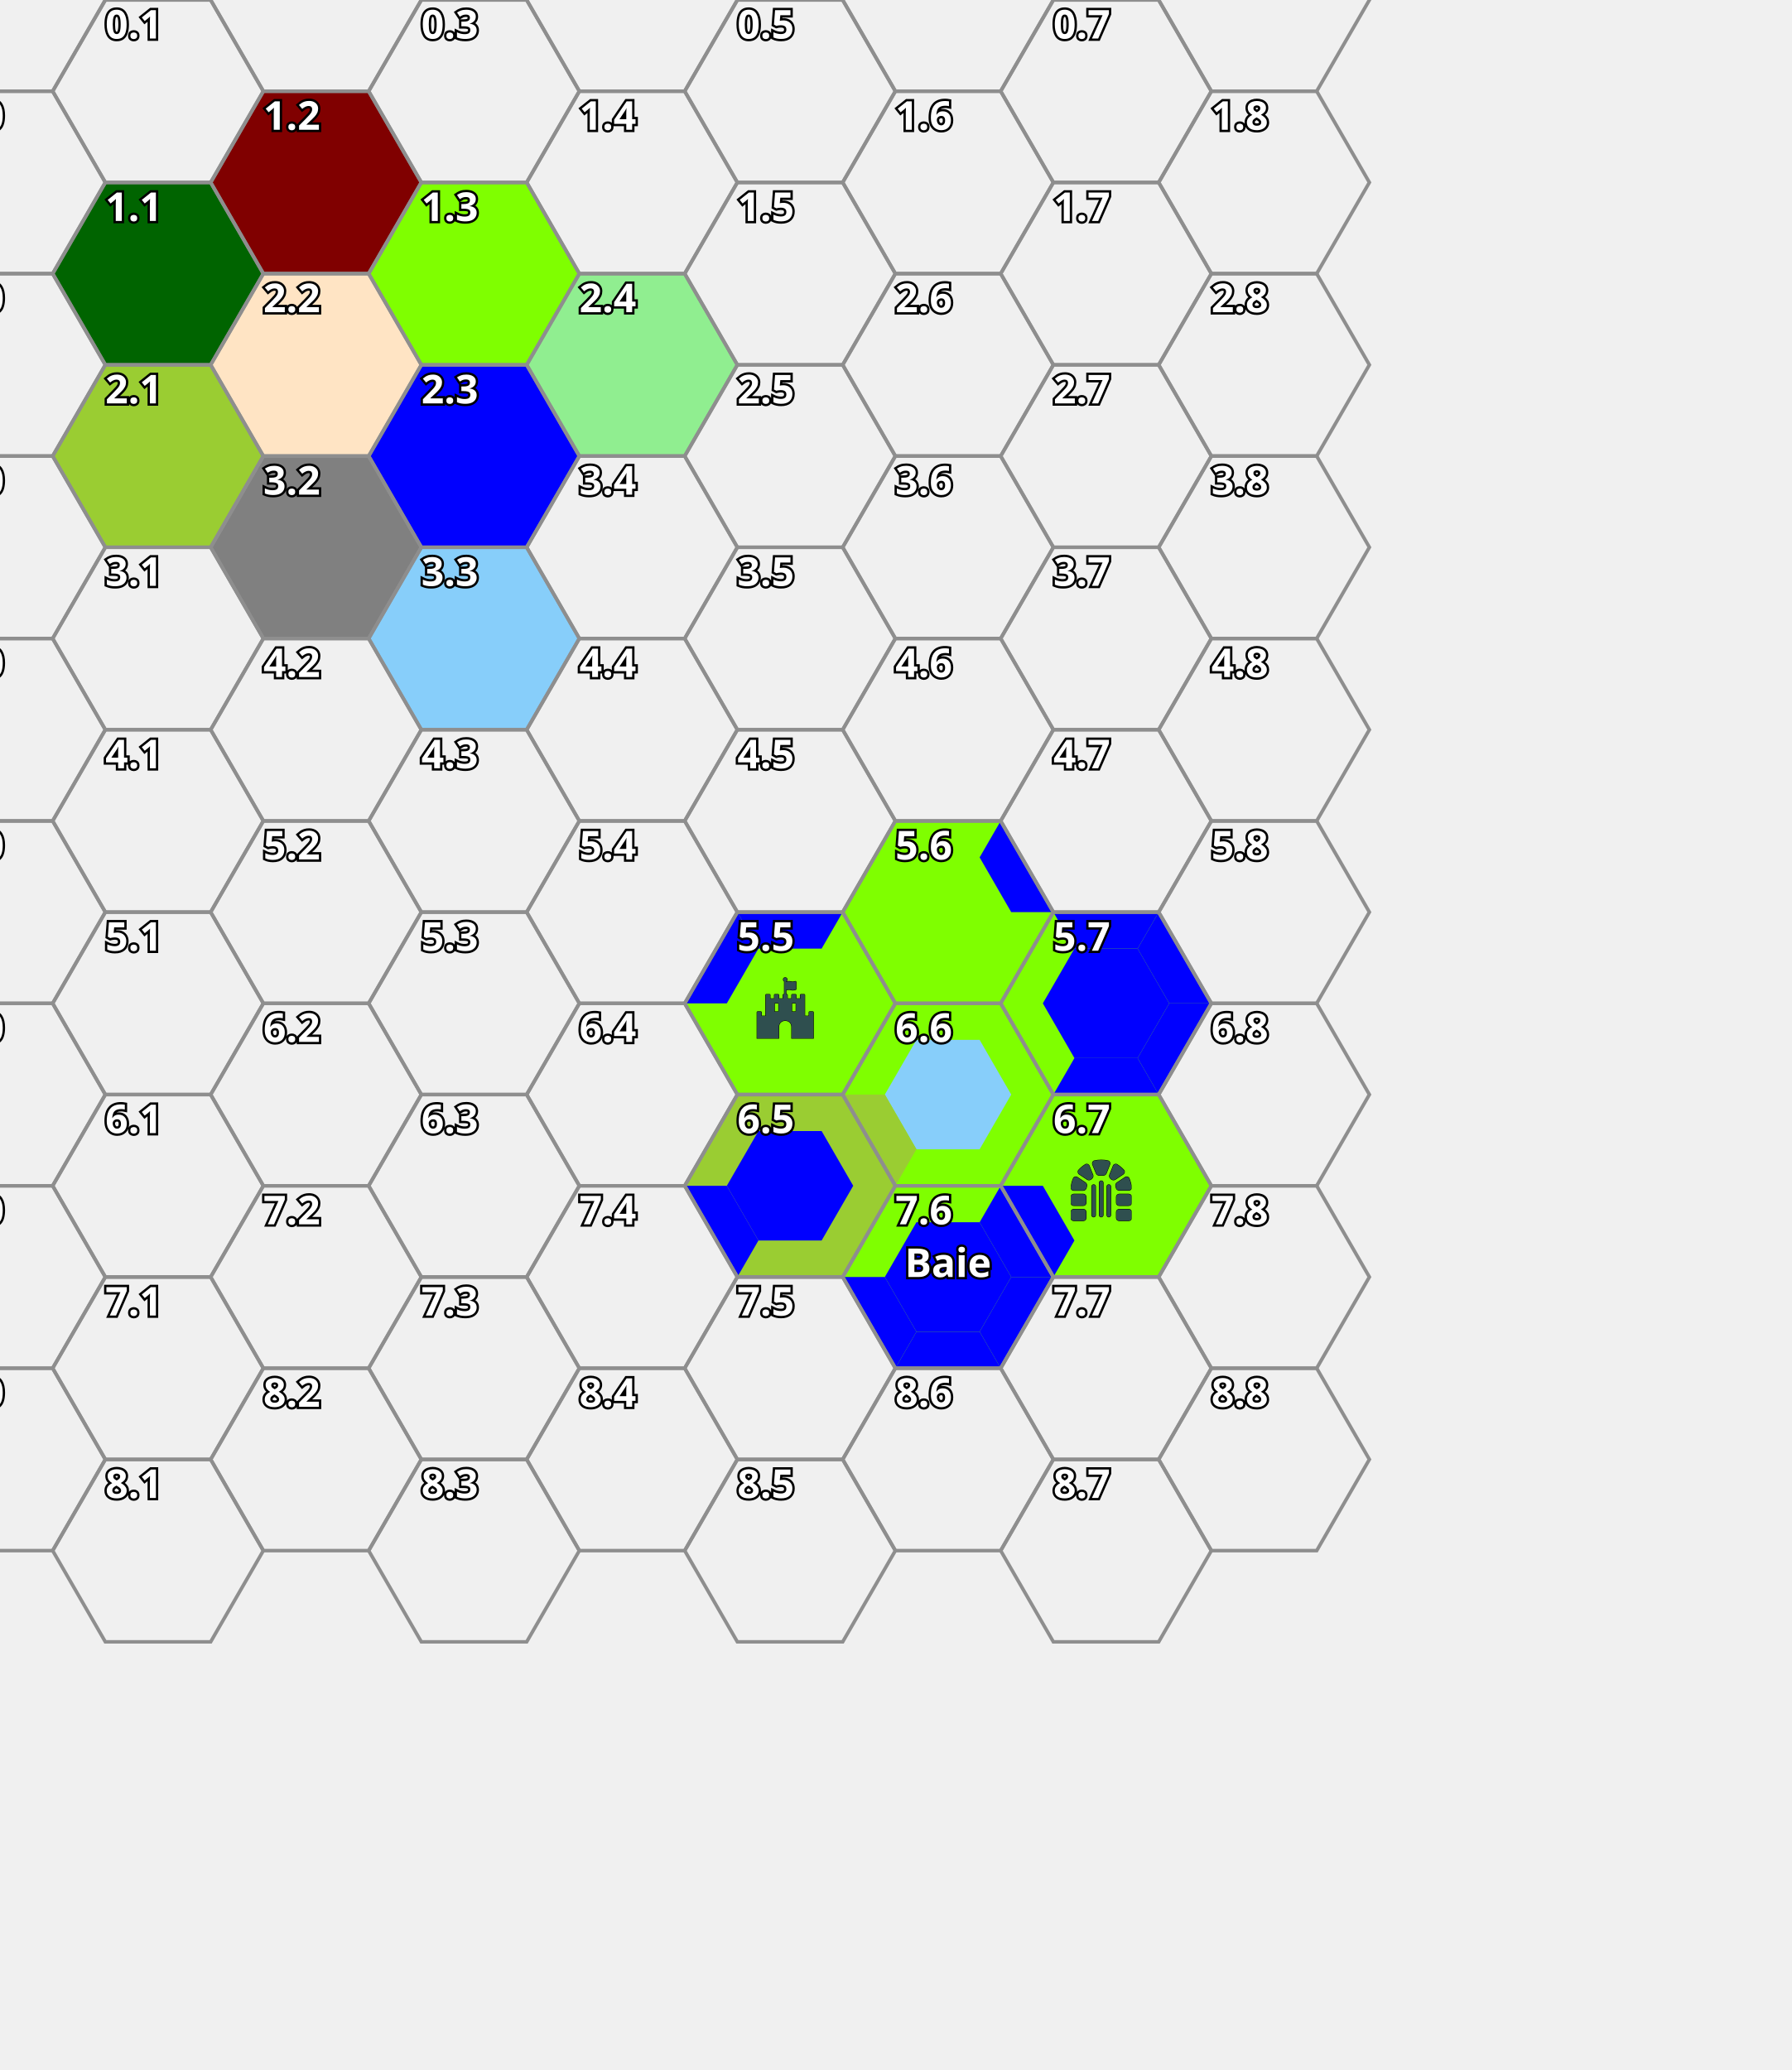
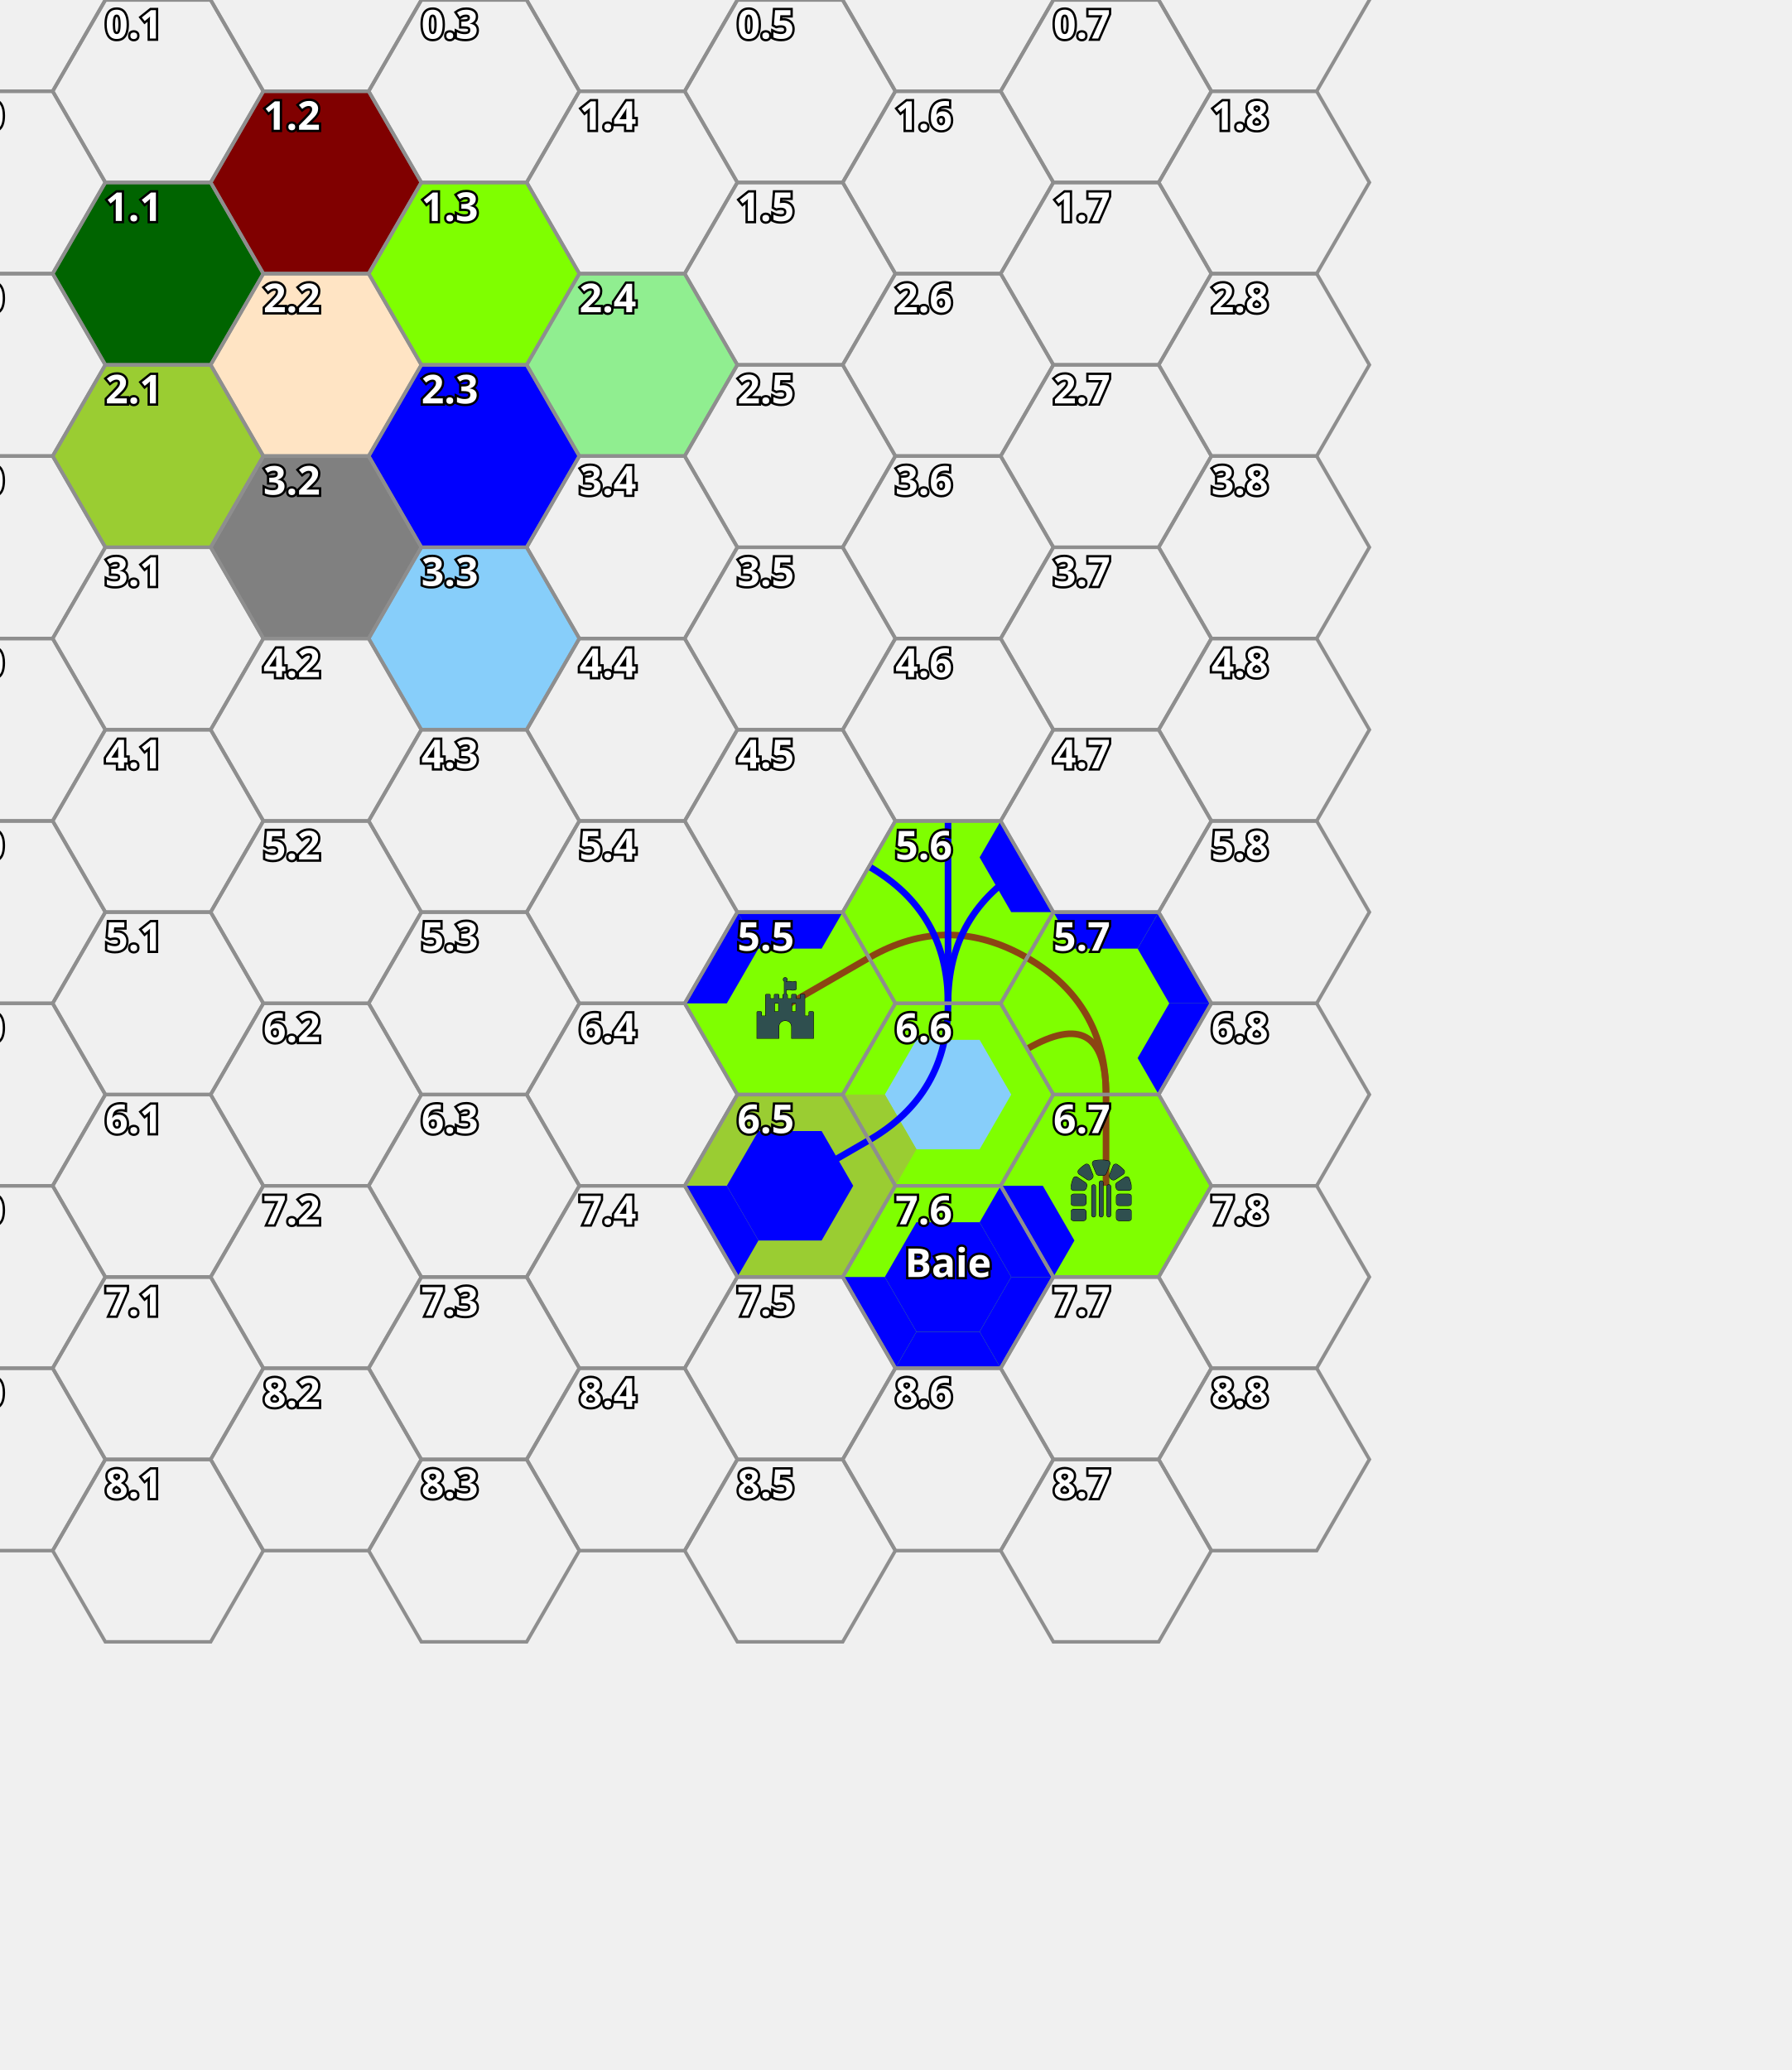
<svg xmlns="http://www.w3.org/2000/svg" xmlns:xlink="http://www.w3.org/1999/xlink" width="270mm" height="312mm" data-name="Layer 1" id="Layer_1">
  <style type="text/css">
        polygon {
            fill: none;
            stroke-width: 2.0;
        }

        text {
            font-size: 6.0mm;
            font-family: PTSans-NarrowBold, PT Sans Narrow;
            font-weight: 600;
            paint-order: stroke;
            stroke: black;
            fill: white;
            stroke-width: 0.7mm;
+         }
+ 
+         .path {
+             fill: transparent;
+             stroke-width: 1mm;
+         }
+ 
+ 
+         .roads {
+             stroke: saddlebrown;
+         }
+ 
+         .rivers {
+             stroke: blue;
        }

        .grid {
            stroke: #8E8E8E;
            stroke-miterlimit: 10;
        }

        .number {}

        .alt_text {}

        .icon {
            paint-order: stroke;
            stroke: black;
            fill: darkslategrey;
            stroke-width: 2mm;
        }


        .plains {
            fill: lightgreen;
        }

        .light_wood {
            fill: green;
        }

        .heavy_woods {
            fill: darkgreen;
        }

        .grassland {
            fill: chartreuse;
        }

        .mountains {
            fill: maroon;
        }

        .hills {
            fill: bisque;
        }

        .sea {
            fill: blue;
        }


        .lake {
            fill: lightskyblue;
        }


        .marsh {
            fill: yellowgreen;
        }


        .desert {
            fill: lightyellow;
        }

        .unknown {
            fill: gray;
        }

        
    </style>
  <defs>
    <svg viewBox="0 0 512 512" id="fortin" class="icon fortin">
      <path d="M489.2 287.9h-27.4c-2.6 0-4.6 2-4.6 4.6v32h-36.6V146.2c0-2.6-2-4.6-4.6-4.6h-27.4c-2.6 0-4.6 2-4.6 4.6v32h-36.6v-32c0-2.6-2-4.6-4.6-4.6h-27.4c-2.6 0-4.6 2-4.6 4.6v32h-36.6v-32c0-6-8-4.6-11.7-4.6v-38c8.3-2 17.1-3.4 25.7-3.4 10.9 0 20.9 4.3 31.4 4.3 4.6 0 27.7-1.1 27.7-8v-60c0-2.6-2-4.6-4.6-4.6-5.1 0-15.1 4.3-24 4.3-9.7 0-20.9-4.3-32.6-4.3-8 0-16 1.1-23.7 2.9v-4.9c5.4-2.6 9.1-8.3 9.1-14.3 0-20.7-31.4-20.8-31.4 0 0 6 3.7 11.7 9.1 14.3v111.7c-3.7 0-11.7-1.4-11.7 4.6v32h-36.6v-32c0-2.6-2-4.6-4.6-4.6h-27.4c-2.6 0-4.6 2-4.6 4.6v32H128v-32c0-2.6-2-4.6-4.6-4.6H96c-2.6 0-4.6 2-4.6 4.6v178.3H54.8v-32c0-2.6-2-4.6-4.6-4.6H22.8c-2.6 0-4.6 2-4.6 4.6V512h182.9v-96c0-72.6 109.7-72.6 109.7 0v96h182.9V292.5c.1-2.6-1.9-4.6-4.5-4.6zm-288.1-4.5c0 2.6-2 4.6-4.6 4.6h-27.4c-2.6 0-4.6-2-4.6-4.6v-64c0-2.6 2-4.6 4.6-4.6h27.4c2.6 0 4.6 2 4.6 4.6v64zm146.4 0c0 2.6-2 4.6-4.6 4.6h-27.4c-2.6 0-4.6-2-4.6-4.6v-64c0-2.6 2-4.6 4.6-4.6h27.4c2.6 0 4.6 2 4.6 4.6v64z" />
    </svg>
    <svg viewBox="0 0 512 512" id="ruines" class="icon ruines">
      <path d="M336.6 156.5C327.3 148.1 322.6 136.5 327.1 125.3L357.6 49.18C362.7 36.27 377.8 30.36 389.7 37.63C410.9 50.63 430 66.62 446.5 85.02C455.7 95.21 452.9 110.9 441.5 118.5L373.9 163.5C363.6 170.4 349.8 168.1 340.5 159.9C339.2 158.7 337.9 157.6 336.6 156.5H336.6zM297.7 112.6C293.2 123.1 280.9 129.8 268.7 128.6C264.6 128.2 260.3 128 256 128C251.7 128 247.4 128.2 243.3 128.6C231.1 129.8 218.8 123.1 214.3 112.6L183.1 36.82C178.8 24.02 185.5 9.433 198.1 6.374C217.3 2.203 236.4 0 256 0C275.6 0 294.7 2.203 313 6.374C326.5 9.433 333.2 24.02 328 36.82L297.7 112.6zM122.3 37.63C134.2 30.36 149.3 36.27 154.4 49.18L184.9 125.3C189.4 136.5 184.7 148.1 175.4 156.5C174.1 157.6 172.8 158.7 171.5 159.9C162.2 168.1 148.4 170.4 138.1 163.5L70.52 118.5C59.13 110.9 56.32 95.21 65.46 85.02C81.99 66.62 101.1 50.63 122.3 37.63H122.3zM379.5 222.1C376.3 210.7 379.7 198.1 389.5 191.6L458.1 145.8C469.7 138.1 485.6 141.9 491.2 154.7C501.6 178.8 508.4 204.8 510.9 232C512.1 245.2 501.3 255.1 488 255.1H408C394.7 255.1 384.2 245.2 381.8 232.1C381.1 228.7 380.4 225.4 379.5 222.1V222.1zM122.5 191.6C132.3 198.1 135.7 210.7 132.5 222.1C131.6 225.4 130.9 228.7 130.2 232.1C127.8 245.2 117.3 256 104 256H24C10.75 256-.118 245.2 1.107 232C3.636 204.8 10.43 178.8 20.82 154.7C26.36 141.9 42.26 138.1 53.91 145.8L122.5 191.6zM104 288C117.3 288 128 298.7 128 312V360C128 373.3 117.3 384 104 384H24C10.75 384 0 373.3 0 360V312C0 298.7 10.75 288 24 288H104zM488 288C501.3 288 512 298.7 512 312V360C512 373.3 501.3 384 488 384H408C394.7 384 384 373.3 384 360V312C384 298.7 394.7 288 408 288H488zM104 416C117.3 416 128 426.7 128 440V488C128 501.3 117.3 512 104 512H24C10.75 512 0 501.3 0 488V440C0 426.7 10.75 416 24 416H104zM488 416C501.3 416 512 426.7 512 440V488C512 501.3 501.3 512 488 512H408C394.7 512 384 501.3 384 488V440C384 426.7 394.7 416 408 416H488zM272 464C272 472.8 264.8 480 256 480C247.2 480 240 472.8 240 464V192C240 183.2 247.2 176 256 176C264.8 176 272 183.2 272 192V464zM208 464C208 472.8 200.8 480 192 480C183.2 480 176 472.8 176 464V224C176 215.2 183.2 208 192 208C200.8 208 208 215.2 208 224V464zM336 464C336 472.8 328.8 480 320 480C311.2 480 304 472.8 304 464V224C304 215.2 311.2 208 320 208C328.8 208 336 215.2 336 224V464z" />
    </svg>
  </defs>
  <polygon class="" points="60.0,0.0 30.0,-51.962 -30.0,-51.962 -60.0,0.0 -30.0,51.962 30.0,51.962" />
  <polygon class="" points="150.0,51.962 120.0,0.0 60.0,0.0 30.0,51.962 60.0,103.923 120.0,103.923" />
  <polygon class="" points="240.0,0.0 210.0,-51.962 150.0,-51.962 120.0,0.0 150.0,51.962 210.0,51.962" />
  <polygon class="" points="330.0,51.962 300.0,0.0 240.0,0.0 210.0,51.962 240.0,103.923 300.0,103.923" />
  <polygon class="" points="420.0,0.0 390.0,-51.962 330.0,-51.962 300.0,0.0 330.0,51.962 390.0,51.962" />
  <polygon class="" points="510.0,51.962 480.0,0.0 420.0,0.0 390.0,51.962 420.0,103.923 480.0,103.923" />
  <polygon class="" points="600.0,0.0 570.0,-51.962 510.0,-51.962 480.0,0.0 510.0,51.962 570.0,51.962" />
  <polygon class="" points="690.0,51.962 660.0,0.0 600.0,0.0 570.0,51.962 600.0,103.923 660.0,103.923" />
  <polygon class="" points="780.0,0.0 750.0,-51.962 690.0,-51.962 660.0,0.0 690.0,51.962 750.0,51.962" />
  <polygon class="" points="60.0,103.923 30.0,51.962 -30.0,51.962 -60.0,103.923 -30.0,155.885 30.0,155.885" />
  <polygon class="heavy_woods" points="150.0,155.885 120.0,103.923 60.0,103.923 30.0,155.885 60.0,207.846 120.0,207.846" />
  <polygon class="mountains" points="240.0,103.923 210.0,51.962 150.0,51.962 120.0,103.923 150.0,155.885 210.0,155.885" />
  <polygon class="grassland" points="330.0,155.885 300.0,103.923 240.0,103.923 210.0,155.885 240.0,207.846 300.0,207.846" />
  <polygon class="" points="420.0,103.923 390.0,51.962 330.0,51.962 300.0,103.923 330.0,155.885 390.0,155.885" />
  <polygon class="" points="510.0,155.885 480.0,103.923 420.0,103.923 390.0,155.885 420.0,207.846 480.0,207.846" />
  <polygon class="" points="600.0,103.923 570.0,51.962 510.0,51.962 480.0,103.923 510.0,155.885 570.0,155.885" />
  <polygon class="" points="690.0,155.885 660.0,103.923 600.0,103.923 570.0,155.885 600.0,207.846 660.0,207.846" />
  <polygon class="" points="780.0,103.923 750.0,51.962 690.0,51.962 660.0,103.923 690.0,155.885 750.0,155.885" />
  <polygon class="" points="60.0,207.846 30.0,155.885 -30.0,155.885 -60.0,207.846 -30.0,259.808 30.0,259.808" />
  <polygon class="marsh" points="150.0,259.808 120.0,207.846 60.0,207.846 30.0,259.808 60.0,311.769 120.0,311.769" />
  <polygon class="hills" points="240.0,207.846 210.0,155.885 150.0,155.885 120.0,207.846 150.0,259.808 210.0,259.808" />
  <polygon class="sea" points="330.0,259.808 300.0,207.846 240.0,207.846 210.0,259.808 240.0,311.769 300.0,311.769" />
  <polygon class="plains" points="420.0,207.846 390.0,155.885 330.0,155.885 300.0,207.846 330.0,259.808 390.0,259.808" />
  <polygon class="" points="510.0,259.808 480.0,207.846 420.0,207.846 390.0,259.808 420.0,311.769 480.0,311.769" />
  <polygon class="" points="600.0,207.846 570.0,155.885 510.0,155.885 480.0,207.846 510.0,259.808 570.0,259.808" />
  <polygon class="" points="690.0,259.808 660.0,207.846 600.0,207.846 570.0,259.808 600.0,311.769 660.0,311.769" />
  <polygon class="" points="780.0,207.846 750.0,155.885 690.0,155.885 660.0,207.846 690.0,259.808 750.0,259.808" />
  <polygon class="" points="60.0,311.769 30.0,259.808 -30.0,259.808 -60.0,311.769 -30.0,363.731 30.0,363.731" />
  <polygon class="light_woods" points="150.0,363.731 120.0,311.769 60.0,311.769 30.0,363.731 60.0,415.692 120.0,415.692" />
  <polygon class="unknown" points="240.0,311.769 210.0,259.808 150.0,259.808 120.0,311.769 150.0,363.731 210.0,363.731" />
  <polygon class="lake" points="330.0,363.731 300.0,311.769 240.0,311.769 210.0,363.731 240.0,415.692 300.0,415.692" />
  <polygon class="" points="420.0,311.769 390.0,259.808 330.0,259.808 300.0,311.769 330.0,363.731 390.0,363.731" />
  <polygon class="" points="510.0,363.731 480.0,311.769 420.0,311.769 390.0,363.731 420.0,415.692 480.0,415.692" />
  <polygon class="" points="600.0,311.769 570.0,259.808 510.0,259.808 480.0,311.769 510.0,363.731 570.0,363.731" />
  <polygon class="" points="690.0,363.731 660.0,311.769 600.0,311.769 570.0,363.731 600.0,415.692 660.0,415.692" />
  <polygon class="" points="780.0,311.769 750.0,259.808 690.0,259.808 660.0,311.769 690.0,363.731 750.0,363.731" />
  <polygon class="" points="60.0,415.692 30.0,363.731 -30.0,363.731 -60.0,415.692 -30.0,467.654 30.0,467.654" />
  <polygon class="" points="150.0,467.654 120.0,415.692 60.0,415.692 30.0,467.654 60.0,519.615 120.0,519.615" />
  <polygon class="" points="240.0,415.692 210.0,363.731 150.0,363.731 120.0,415.692 150.0,467.654 210.0,467.654" />
  <polygon class="" points="330.0,467.654 300.0,415.692 240.0,415.692 210.0,467.654 240.0,519.615 300.0,519.615" />
  <polygon class="" points="420.0,415.692 390.0,363.731 330.0,363.731 300.0,415.692 330.0,467.654 390.0,467.654" />
  <polygon class="" points="510.0,467.654 480.0,415.692 420.0,415.692 390.0,467.654 420.0,519.615 480.0,519.615" />
  <polygon class="" points="600.0,415.692 570.0,363.731 510.0,363.731 480.0,415.692 510.0,467.654 570.0,467.654" />
  <polygon class="" points="690.0,467.654 660.0,415.692 600.0,415.692 570.0,467.654 600.0,519.615 660.0,519.615" />
  <polygon class="" points="780.0,415.692 750.0,363.731 690.0,363.731 660.0,415.692 690.0,467.654 750.0,467.654" />
  <polygon class="" points="60.0,519.615 30.0,467.654 -30.0,467.654 -60.0,519.615 -30.0,571.577 30.0,571.577" />
  <polygon class="" points="150.0,571.577 120.0,519.615 60.0,519.615 30.0,571.577 60.0,623.538 120.0,623.538" />
  <polygon class="" points="240.0,519.615 210.0,467.654 150.0,467.654 120.0,519.615 150.0,571.577 210.0,571.577" />
  <polygon class="" points="330.0,571.577 300.0,519.615 240.0,519.615 210.0,571.577 240.0,623.538 300.0,623.538" />
  <polygon class="" points="420.0,519.615 390.0,467.654 330.0,467.654 300.0,519.615 330.0,571.577 390.0,571.577" />
  <polygon class="grassland" points="510.0,571.577 480.0,519.615 420.0,519.615 390.0,571.577 420.0,623.538 480.0,623.538" />
  <polygon class="sea" points="414.0,571.577 432.0,540.4 420.0,519.615 390.0,571.577" />
  <polygon class="sea" points="468.0,540.4 432.0,540.4 420.0,519.615 480.0,519.615" />
+   <path d="M450.0 571.577 Q 450.0 571.577 495.0 545.596" class="path roads" />
  <use xlink:href="#fortin" transform="translate(430.0 554.2563) scale(0.03382912 0.03382912)" />
  <polygon class="grassland" points="600.0,519.615 570.0,467.654 510.0,467.654 480.0,519.615 510.0,571.577 570.0,571.577" />
  <polygon class="sea" points="576.0,519.615 558.0,488.438 570.0,467.654 600.0,519.615" />
+   <path d="M495.0 545.596 Q 540.0 519.615 585.0 545.596" class="path roads" />
+   <path d="M540.0 467.654 Q 540.0 519.615 540.0 571.577" class="path rivers" />
+   <path d="M495.0 493.634 Q 540.0 519.615 540.0 571.577" class="path rivers" />
+   <path d="M585.0 493.634 Q 540.0 519.615 540.0 571.577" class="path rivers" />
  <polygon class="grassland" points="690.0,571.577 660.0,519.615 600.0,519.615 570.0,571.577 600.0,623.538 660.0,623.538" />
  <polygon class="sea" points="666.0,571.577 648.0,540.4 660.0,519.615 690.0,571.577" />
  <polygon class="sea" points="648.0,540.4 612.0,540.4 600.0,519.615 660.0,519.615" />
  <polygon class="sea" points="666.0,571.577 648.0,602.754 660.0,623.538 690.0,571.577" />
-   <polygon class="sea" points="648.0,602.754 612.0,602.754 600.0,623.538 660.0,623.538" />
-   <polygon class="sea" points="666.0,571.577 648.0,540.4 612.0,540.4 594.0,571.577 612.0,602.754 648.0,602.754" />
+   <path d="M585.0 545.596 Q 630.0 571.577 630.0 623.538" class="path roads" />
+   <path d="M585.0 597.558 Q 630.0 571.577 630.0 623.538" class="path roads" />
  <polygon class="" points="780.0,519.615 750.0,467.654 690.0,467.654 660.0,519.615 690.0,571.577 750.0,571.577" />
  <polygon class="" points="60.0,623.538 30.0,571.577 -30.0,571.577 -60.0,623.538 -30.0,675.5 30.0,675.5" />
  <polygon class="" points="150.0,675.5 120.0,623.538 60.0,623.538 30.0,675.5 60.0,727.461 120.0,727.461" />
  <polygon class="" points="240.0,623.538 210.0,571.577 150.0,571.577 120.0,623.538 150.0,675.5 210.0,675.5" />
  <polygon class="" points="330.0,675.5 300.0,623.538 240.0,623.538 210.0,675.5 240.0,727.461 300.0,727.461" />
  <polygon class="" points="420.0,623.538 390.0,571.577 330.0,571.577 300.0,623.538 330.0,675.5 390.0,675.5" />
  <polygon class="marsh" points="510.0,675.5 480.0,623.538 420.0,623.538 390.0,675.5 420.0,727.461 480.0,727.461" />
  <polygon class="sea" points="414.0,675.5 432.0,706.677 420.0,727.461 390.0,675.5" />
  <polygon class="sea" points="486.0,675.5 468.0,644.323 432.0,644.323 414.0,675.5 432.0,706.677 468.0,706.677" />
+   <path d="M450.0 675.5 Q 450.0 675.5 495.0 649.519" class="path rivers" />
  <polygon class="grassland" points="600.0,623.538 570.0,571.577 510.0,571.577 480.0,623.538 510.0,675.5 570.0,675.5" />
  <polygon class="lake" points="576.0,623.538 558.0,592.361 522.0,592.361 504.0,623.538 522.0,654.715 558.0,654.715" />
  <polygon class="marsh" points="504.0,623.538 522.0,654.715 510.0,675.5 480.0,623.538" />
+   <path d="M540.0 571.577 Q 540.0 623.538 495.0 649.519" class="path rivers" />
  <polygon class="grassland" points="690.0,675.5 660.0,623.538 600.0,623.538 570.0,675.5 600.0,727.461 660.0,727.461" />
  <polygon class="sea" points="594.0,675.5 612.0,706.677 600.0,727.461 570.0,675.5" />
+   <path d="M630.0 623.538 Q 630.0 675.5 630.0 675.5" class="path roads" />
  <use xlink:href="#ruines" transform="translate(610.0 658.1793) scale(0.03382912 0.03382912)" />
  <polygon class="" points="780.0,623.538 750.0,571.577 690.0,571.577 660.0,623.538 690.0,675.5 750.0,675.5" />
  <polygon class="" points="60.0,727.461 30.0,675.5 -30.0,675.5 -60.0,727.461 -30.0,779.423 30.0,779.423" />
  <polygon class="" points="150.0,779.423 120.0,727.461 60.0,727.461 30.0,779.423 60.0,831.384 120.0,831.384" />
  <polygon class="" points="240.0,727.461 210.0,675.5 150.0,675.5 120.0,727.461 150.0,779.423 210.0,779.423" />
  <polygon class="" points="330.0,779.423 300.0,727.461 240.0,727.461 210.0,779.423 240.0,831.384 300.0,831.384" />
  <polygon class="" points="420.0,727.461 390.0,675.5 330.0,675.5 300.0,727.461 330.0,779.423 390.0,779.423" />
  <polygon class="" points="510.0,779.423 480.0,727.461 420.0,727.461 390.0,779.423 420.0,831.384 480.0,831.384" />
  <polygon class="grassland" points="600.0,727.461 570.0,675.5 510.0,675.5 480.0,727.461 510.0,779.423 570.0,779.423" />
  <polygon class="sea" points="504.0,727.461 522.0,758.638 510.0,779.423 480.0,727.461" />
  <polygon class="sea" points="558.0,758.638 522.0,758.638 510.0,779.423 570.0,779.423" />
  <polygon class="sea" points="576.0,727.461 558.0,758.638 570.0,779.423 600.0,727.461" />
  <polygon class="sea" points="576.0,727.461 558.0,696.284 522.0,696.284 504.0,727.461 522.0,758.638 558.0,758.638" />
  <polygon class="sea" points="576.0,727.461 558.0,696.284 570.0,675.5 600.0,727.461" />
  <text transform="translate(540.0 727.4613)" text-anchor="middle" class="alt_text">Baie</text>
  <polygon class="" points="690.0,779.423 660.0,727.461 600.0,727.461 570.0,779.423 600.0,831.384 660.0,831.384" />
  <polygon class="" points="780.0,727.461 750.0,675.5 690.0,675.5 660.0,727.461 690.0,779.423 750.0,779.423" />
  <polygon class="" points="60.0,831.384 30.0,779.423 -30.0,779.423 -60.0,831.384 -30.0,883.346 30.0,883.346" />
  <polygon class="" points="150.0,883.346 120.0,831.384 60.0,831.384 30.0,883.346 60.0,935.307 120.0,935.307" />
  <polygon class="" points="240.0,831.384 210.0,779.423 150.0,779.423 120.0,831.384 150.0,883.346 210.0,883.346" />
  <polygon class="" points="330.0,883.346 300.0,831.384 240.0,831.384 210.0,883.346 240.0,935.307 300.0,935.307" />
  <polygon class="" points="420.0,831.384 390.0,779.423 330.0,779.423 300.0,831.384 330.0,883.346 390.0,883.346" />
  <polygon class="" points="510.0,883.346 480.0,831.384 420.0,831.384 390.0,883.346 420.0,935.307 480.0,935.307" />
  <polygon class="" points="600.0,831.384 570.0,779.423 510.0,779.423 480.0,831.384 510.0,883.346 570.0,883.346" />
  <polygon class="" points="690.0,883.346 660.0,831.384 600.0,831.384 570.0,883.346 600.0,935.307 660.0,935.307" />
  <polygon class="" points="780.0,831.384 750.0,779.423 690.0,779.423 660.0,831.384 690.0,883.346 750.0,883.346" />
  <text transform="translate(-30.0 -30.0)" class="number">0.0</text>
  <polygon class="grid" points="60.0,0.0 30.0,-51.962 -30.0,-51.962 -60.0,0.0 -30.0,51.962 30.0,51.962" />
  <text transform="translate(60.0 21.96152)" class="number">0.1</text>
  <polygon class="grid" points="150.0,51.962 120.0,0.0 60.0,0.0 30.0,51.962 60.0,103.923 120.0,103.923" />
  <text transform="translate(150.0 -30.0)" class="number">0.2</text>
  <polygon class="grid" points="240.0,0.0 210.0,-51.962 150.0,-51.962 120.0,0.0 150.0,51.962 210.0,51.962" />
  <text transform="translate(240.0 21.96152)" class="number">0.3</text>
  <polygon class="grid" points="330.0,51.962 300.0,0.0 240.0,0.0 210.0,51.962 240.0,103.923 300.0,103.923" />
  <text transform="translate(330.0 -30.0)" class="number">0.4</text>
  <polygon class="grid" points="420.0,0.0 390.0,-51.962 330.0,-51.962 300.0,0.0 330.0,51.962 390.0,51.962" />
  <text transform="translate(420.0 21.96152)" class="number">0.5</text>
  <polygon class="grid" points="510.0,51.962 480.0,0.0 420.0,0.0 390.0,51.962 420.0,103.923 480.0,103.923" />
  <text transform="translate(510.0 -30.0)" class="number">0.6</text>
  <polygon class="grid" points="600.0,0.0 570.0,-51.962 510.0,-51.962 480.0,0.0 510.0,51.962 570.0,51.962" />
  <text transform="translate(600.0 21.96152)" class="number">0.7</text>
  <polygon class="grid" points="690.0,51.962 660.0,0.0 600.0,0.0 570.0,51.962 600.0,103.923 660.0,103.923" />
  <text transform="translate(690.0 -30.0)" class="number">0.8</text>
  <polygon class="grid" points="780.0,0.0 750.0,-51.962 690.0,-51.962 660.0,0.0 690.0,51.962 750.0,51.962" />
  <text transform="translate(-30.0 73.92305)" class="number">1.0</text>
  <polygon class="grid" points="60.0,103.923 30.0,51.962 -30.0,51.962 -60.0,103.923 -30.0,155.885 30.0,155.885" />
  <text transform="translate(60.0 125.8846)" class="number">1.1</text>
  <polygon class="grid" points="150.0,155.885 120.0,103.923 60.0,103.923 30.0,155.885 60.0,207.846 120.0,207.846" />
  <text transform="translate(150.0 73.92305)" class="number">1.2</text>
  <polygon class="grid" points="240.0,103.923 210.0,51.962 150.0,51.962 120.0,103.923 150.0,155.885 210.0,155.885" />
  <text transform="translate(240.0 125.8846)" class="number">1.3</text>
  <polygon class="grid" points="330.0,155.885 300.0,103.923 240.0,103.923 210.0,155.885 240.0,207.846 300.0,207.846" />
  <text transform="translate(330.0 73.92305)" class="number">1.4</text>
  <polygon class="grid" points="420.0,103.923 390.0,51.962 330.0,51.962 300.0,103.923 330.0,155.885 390.0,155.885" />
  <text transform="translate(420.0 125.8846)" class="number">1.5</text>
  <polygon class="grid" points="510.0,155.885 480.0,103.923 420.0,103.923 390.0,155.885 420.0,207.846 480.0,207.846" />
  <text transform="translate(510.0 73.92305)" class="number">1.6</text>
  <polygon class="grid" points="600.0,103.923 570.0,51.962 510.0,51.962 480.0,103.923 510.0,155.885 570.0,155.885" />
  <text transform="translate(600.0 125.8846)" class="number">1.7</text>
  <polygon class="grid" points="690.0,155.885 660.0,103.923 600.0,103.923 570.0,155.885 600.0,207.846 660.0,207.846" />
  <text transform="translate(690.0 73.92305)" class="number">1.8</text>
  <polygon class="grid" points="780.0,103.923 750.0,51.962 690.0,51.962 660.0,103.923 690.0,155.885 750.0,155.885" />
  <text transform="translate(-30.0 177.8461)" class="number">2.0</text>
  <polygon class="grid" points="60.0,207.846 30.0,155.885 -30.0,155.885 -60.0,207.846 -30.0,259.808 30.0,259.808" />
  <text transform="translate(60.0 229.8076)" class="number">2.1</text>
  <polygon class="grid" points="150.0,259.808 120.0,207.846 60.0,207.846 30.0,259.808 60.0,311.769 120.0,311.769" />
  <text transform="translate(150.0 177.8461)" class="number">2.2</text>
  <polygon class="grid" points="240.0,207.846 210.0,155.885 150.0,155.885 120.0,207.846 150.0,259.808 210.0,259.808" />
  <text transform="translate(240.0 229.8076)" class="number">2.3</text>
  <polygon class="grid" points="330.0,259.808 300.0,207.846 240.0,207.846 210.0,259.808 240.0,311.769 300.0,311.769" />
  <text transform="translate(330.0 177.8461)" class="number">2.4</text>
  <polygon class="grid" points="420.0,207.846 390.0,155.885 330.0,155.885 300.0,207.846 330.0,259.808 390.0,259.808" />
  <text transform="translate(420.0 229.8076)" class="number">2.5</text>
  <polygon class="grid" points="510.0,259.808 480.0,207.846 420.0,207.846 390.0,259.808 420.0,311.769 480.0,311.769" />
  <text transform="translate(510.0 177.8461)" class="number">2.6</text>
  <polygon class="grid" points="600.0,207.846 570.0,155.885 510.0,155.885 480.0,207.846 510.0,259.808 570.0,259.808" />
  <text transform="translate(600.0 229.8076)" class="number">2.7</text>
  <polygon class="grid" points="690.0,259.808 660.0,207.846 600.0,207.846 570.0,259.808 600.0,311.769 660.0,311.769" />
  <text transform="translate(690.0 177.8461)" class="number">2.8</text>
  <polygon class="grid" points="780.0,207.846 750.0,155.885 690.0,155.885 660.0,207.846 690.0,259.808 750.0,259.808" />
  <text transform="translate(-30.0 281.7691)" class="number">3.0</text>
  <polygon class="grid" points="60.0,311.769 30.0,259.808 -30.0,259.808 -60.0,311.769 -30.0,363.731 30.0,363.731" />
  <text transform="translate(60.0 333.7307)" class="number">3.1</text>
  <polygon class="grid" points="150.0,363.731 120.0,311.769 60.0,311.769 30.0,363.731 60.0,415.692 120.0,415.692" />
  <text transform="translate(150.0 281.7691)" class="number">3.2</text>
  <polygon class="grid" points="240.0,311.769 210.0,259.808 150.0,259.808 120.0,311.769 150.0,363.731 210.0,363.731" />
  <text transform="translate(240.0 333.7307)" class="number">3.3</text>
  <polygon class="grid" points="330.0,363.731 300.0,311.769 240.0,311.769 210.0,363.731 240.0,415.692 300.0,415.692" />
  <text transform="translate(330.0 281.7691)" class="number">3.4</text>
  <polygon class="grid" points="420.0,311.769 390.0,259.808 330.0,259.808 300.0,311.769 330.0,363.731 390.0,363.731" />
  <text transform="translate(420.0 333.7307)" class="number">3.5</text>
  <polygon class="grid" points="510.0,363.731 480.0,311.769 420.0,311.769 390.0,363.731 420.0,415.692 480.0,415.692" />
  <text transform="translate(510.0 281.7691)" class="number">3.6</text>
  <polygon class="grid" points="600.0,311.769 570.0,259.808 510.0,259.808 480.0,311.769 510.0,363.731 570.0,363.731" />
  <text transform="translate(600.0 333.7307)" class="number">3.7</text>
  <polygon class="grid" points="690.0,363.731 660.0,311.769 600.0,311.769 570.0,363.731 600.0,415.692 660.0,415.692" />
  <text transform="translate(690.0 281.7691)" class="number">3.8</text>
  <polygon class="grid" points="780.0,311.769 750.0,259.808 690.0,259.808 660.0,311.769 690.0,363.731 750.0,363.731" />
  <text transform="translate(-30.0 385.6922)" class="number">4.0</text>
  <polygon class="grid" points="60.0,415.692 30.0,363.731 -30.0,363.731 -60.0,415.692 -30.0,467.654 30.0,467.654" />
  <text transform="translate(60.0 437.6537)" class="number">4.1</text>
  <polygon class="grid" points="150.0,467.654 120.0,415.692 60.0,415.692 30.0,467.654 60.0,519.615 120.0,519.615" />
  <text transform="translate(150.0 385.6922)" class="number">4.2</text>
  <polygon class="grid" points="240.0,415.692 210.0,363.731 150.0,363.731 120.0,415.692 150.0,467.654 210.0,467.654" />
  <text transform="translate(240.0 437.6537)" class="number">4.3</text>
  <polygon class="grid" points="330.0,467.654 300.0,415.692 240.0,415.692 210.0,467.654 240.0,519.615 300.0,519.615" />
  <text transform="translate(330.0 385.6922)" class="number">4.4</text>
  <polygon class="grid" points="420.0,415.692 390.0,363.731 330.0,363.731 300.0,415.692 330.0,467.654 390.0,467.654" />
  <text transform="translate(420.0 437.6537)" class="number">4.5</text>
  <polygon class="grid" points="510.0,467.654 480.0,415.692 420.0,415.692 390.0,467.654 420.0,519.615 480.0,519.615" />
  <text transform="translate(510.0 385.6922)" class="number">4.6</text>
  <polygon class="grid" points="600.0,415.692 570.0,363.731 510.0,363.731 480.0,415.692 510.0,467.654 570.0,467.654" />
  <text transform="translate(600.0 437.6537)" class="number">4.7</text>
  <polygon class="grid" points="690.0,467.654 660.0,415.692 600.0,415.692 570.0,467.654 600.0,519.615 660.0,519.615" />
  <text transform="translate(690.0 385.6922)" class="number">4.8</text>
  <polygon class="grid" points="780.0,415.692 750.0,363.731 690.0,363.731 660.0,415.692 690.0,467.654 750.0,467.654" />
  <text transform="translate(-30.0 489.6152)" class="number">5.0</text>
  <polygon class="grid" points="60.0,519.615 30.0,467.654 -30.0,467.654 -60.0,519.615 -30.0,571.577 30.0,571.577" />
  <text transform="translate(60.0 541.5768)" class="number">5.1</text>
  <polygon class="grid" points="150.0,571.577 120.0,519.615 60.0,519.615 30.0,571.577 60.0,623.538 120.0,623.538" />
  <text transform="translate(150.0 489.6152)" class="number">5.2</text>
  <polygon class="grid" points="240.0,519.615 210.0,467.654 150.0,467.654 120.0,519.615 150.0,571.577 210.0,571.577" />
  <text transform="translate(240.0 541.5768)" class="number">5.3</text>
  <polygon class="grid" points="330.0,571.577 300.0,519.615 240.0,519.615 210.0,571.577 240.0,623.538 300.0,623.538" />
  <text transform="translate(330.0 489.6152)" class="number">5.4</text>
  <polygon class="grid" points="420.0,519.615 390.0,467.654 330.0,467.654 300.0,519.615 330.0,571.577 390.0,571.577" />
  <text transform="translate(420.0 541.5768)" class="number">5.5</text>
  <polygon class="grid" points="510.0,571.577 480.0,519.615 420.0,519.615 390.0,571.577 420.0,623.538 480.0,623.538" />
  <text transform="translate(510.0 489.6152)" class="number">5.6</text>
  <polygon class="grid" points="600.0,519.615 570.0,467.654 510.0,467.654 480.0,519.615 510.0,571.577 570.0,571.577" />
  <text transform="translate(600.0 541.5768)" class="number">5.7</text>
  <polygon class="grid" points="690.0,571.577 660.0,519.615 600.0,519.615 570.0,571.577 600.0,623.538 660.0,623.538" />
  <text transform="translate(690.0 489.6152)" class="number">5.8</text>
  <polygon class="grid" points="780.0,519.615 750.0,467.654 690.0,467.654 660.0,519.615 690.0,571.577 750.0,571.577" />
  <text transform="translate(-30.0 593.5383)" class="number">6.0</text>
  <polygon class="grid" points="60.0,623.538 30.0,571.577 -30.0,571.577 -60.0,623.538 -30.0,675.5 30.0,675.5" />
  <text transform="translate(60.0 645.4998)" class="number">6.1</text>
  <polygon class="grid" points="150.0,675.5 120.0,623.538 60.0,623.538 30.0,675.5 60.0,727.461 120.0,727.461" />
  <text transform="translate(150.0 593.5383)" class="number">6.2</text>
  <polygon class="grid" points="240.0,623.538 210.0,571.577 150.0,571.577 120.0,623.538 150.0,675.5 210.0,675.5" />
  <text transform="translate(240.0 645.4998)" class="number">6.3</text>
  <polygon class="grid" points="330.0,675.5 300.0,623.538 240.0,623.538 210.0,675.5 240.0,727.461 300.0,727.461" />
  <text transform="translate(330.0 593.5383)" class="number">6.4</text>
  <polygon class="grid" points="420.0,623.538 390.0,571.577 330.0,571.577 300.0,623.538 330.0,675.5 390.0,675.5" />
  <text transform="translate(420.0 645.4998)" class="number">6.5</text>
  <polygon class="grid" points="510.0,675.5 480.0,623.538 420.0,623.538 390.0,675.5 420.0,727.461 480.0,727.461" />
  <text transform="translate(510.0 593.5383)" class="number">6.6</text>
  <polygon class="grid" points="600.0,623.538 570.0,571.577 510.0,571.577 480.0,623.538 510.0,675.5 570.0,675.5" />
  <text transform="translate(600.0 645.4998)" class="number">6.7</text>
  <polygon class="grid" points="690.0,675.5 660.0,623.538 600.0,623.538 570.0,675.5 600.0,727.461 660.0,727.461" />
  <text transform="translate(690.0 593.5383)" class="number">6.8</text>
  <polygon class="grid" points="780.0,623.538 750.0,571.577 690.0,571.577 660.0,623.538 690.0,675.5 750.0,675.5" />
  <text transform="translate(-30.0 697.4613)" class="number">7.0</text>
  <polygon class="grid" points="60.0,727.461 30.0,675.5 -30.0,675.5 -60.0,727.461 -30.0,779.423 30.0,779.423" />
  <text transform="translate(60.0 749.4229)" class="number">7.1</text>
  <polygon class="grid" points="150.0,779.423 120.0,727.461 60.0,727.461 30.0,779.423 60.0,831.384 120.0,831.384" />
  <text transform="translate(150.0 697.4613)" class="number">7.2</text>
  <polygon class="grid" points="240.0,727.461 210.0,675.5 150.0,675.5 120.0,727.461 150.0,779.423 210.0,779.423" />
  <text transform="translate(240.0 749.4229)" class="number">7.3</text>
  <polygon class="grid" points="330.0,779.423 300.0,727.461 240.0,727.461 210.0,779.423 240.0,831.384 300.0,831.384" />
  <text transform="translate(330.0 697.4613)" class="number">7.4</text>
  <polygon class="grid" points="420.0,727.461 390.0,675.5 330.0,675.5 300.0,727.461 330.0,779.423 390.0,779.423" />
  <text transform="translate(420.0 749.4229)" class="number">7.5</text>
  <polygon class="grid" points="510.0,779.423 480.0,727.461 420.0,727.461 390.0,779.423 420.0,831.384 480.0,831.384" />
  <text transform="translate(510.0 697.4613)" class="number">7.6</text>
  <polygon class="grid" points="600.0,727.461 570.0,675.5 510.0,675.5 480.0,727.461 510.0,779.423 570.0,779.423" />
  <text transform="translate(600.0 749.4229)" class="number">7.7</text>
  <polygon class="grid" points="690.0,779.423 660.0,727.461 600.0,727.461 570.0,779.423 600.0,831.384 660.0,831.384" />
  <text transform="translate(690.0 697.4613)" class="number">7.8</text>
  <polygon class="grid" points="780.0,727.461 750.0,675.5 690.0,675.5 660.0,727.461 690.0,779.423 750.0,779.423" />
  <text transform="translate(-30.0 801.3844)" class="number">8.0</text>
  <polygon class="grid" points="60.0,831.384 30.0,779.423 -30.0,779.423 -60.0,831.384 -30.0,883.346 30.0,883.346" />
  <text transform="translate(60.0 853.3459)" class="number">8.1</text>
  <polygon class="grid" points="150.0,883.346 120.0,831.384 60.0,831.384 30.0,883.346 60.0,935.307 120.0,935.307" />
  <text transform="translate(150.0 801.3844)" class="number">8.2</text>
  <polygon class="grid" points="240.0,831.384 210.0,779.423 150.0,779.423 120.0,831.384 150.0,883.346 210.0,883.346" />
  <text transform="translate(240.0 853.3459)" class="number">8.3</text>
  <polygon class="grid" points="330.0,883.346 300.0,831.384 240.0,831.384 210.0,883.346 240.0,935.307 300.0,935.307" />
  <text transform="translate(330.0 801.3844)" class="number">8.4</text>
  <polygon class="grid" points="420.0,831.384 390.0,779.423 330.0,779.423 300.0,831.384 330.0,883.346 390.0,883.346" />
  <text transform="translate(420.0 853.3459)" class="number">8.5</text>
  <polygon class="grid" points="510.0,883.346 480.0,831.384 420.0,831.384 390.0,883.346 420.0,935.307 480.0,935.307" />
  <text transform="translate(510.0 801.3844)" class="number">8.6</text>
  <polygon class="grid" points="600.0,831.384 570.0,779.423 510.0,779.423 480.0,831.384 510.0,883.346 570.0,883.346" />
  <text transform="translate(600.0 853.3459)" class="number">8.7</text>
  <polygon class="grid" points="690.0,883.346 660.0,831.384 600.0,831.384 570.0,883.346 600.0,935.307 660.0,935.307" />
  <text transform="translate(690.0 801.3844)" class="number">8.8</text>
  <polygon class="grid" points="780.0,831.384 750.0,779.423 690.0,779.423 660.0,831.384 690.0,883.346 750.0,883.346" />
</svg>
